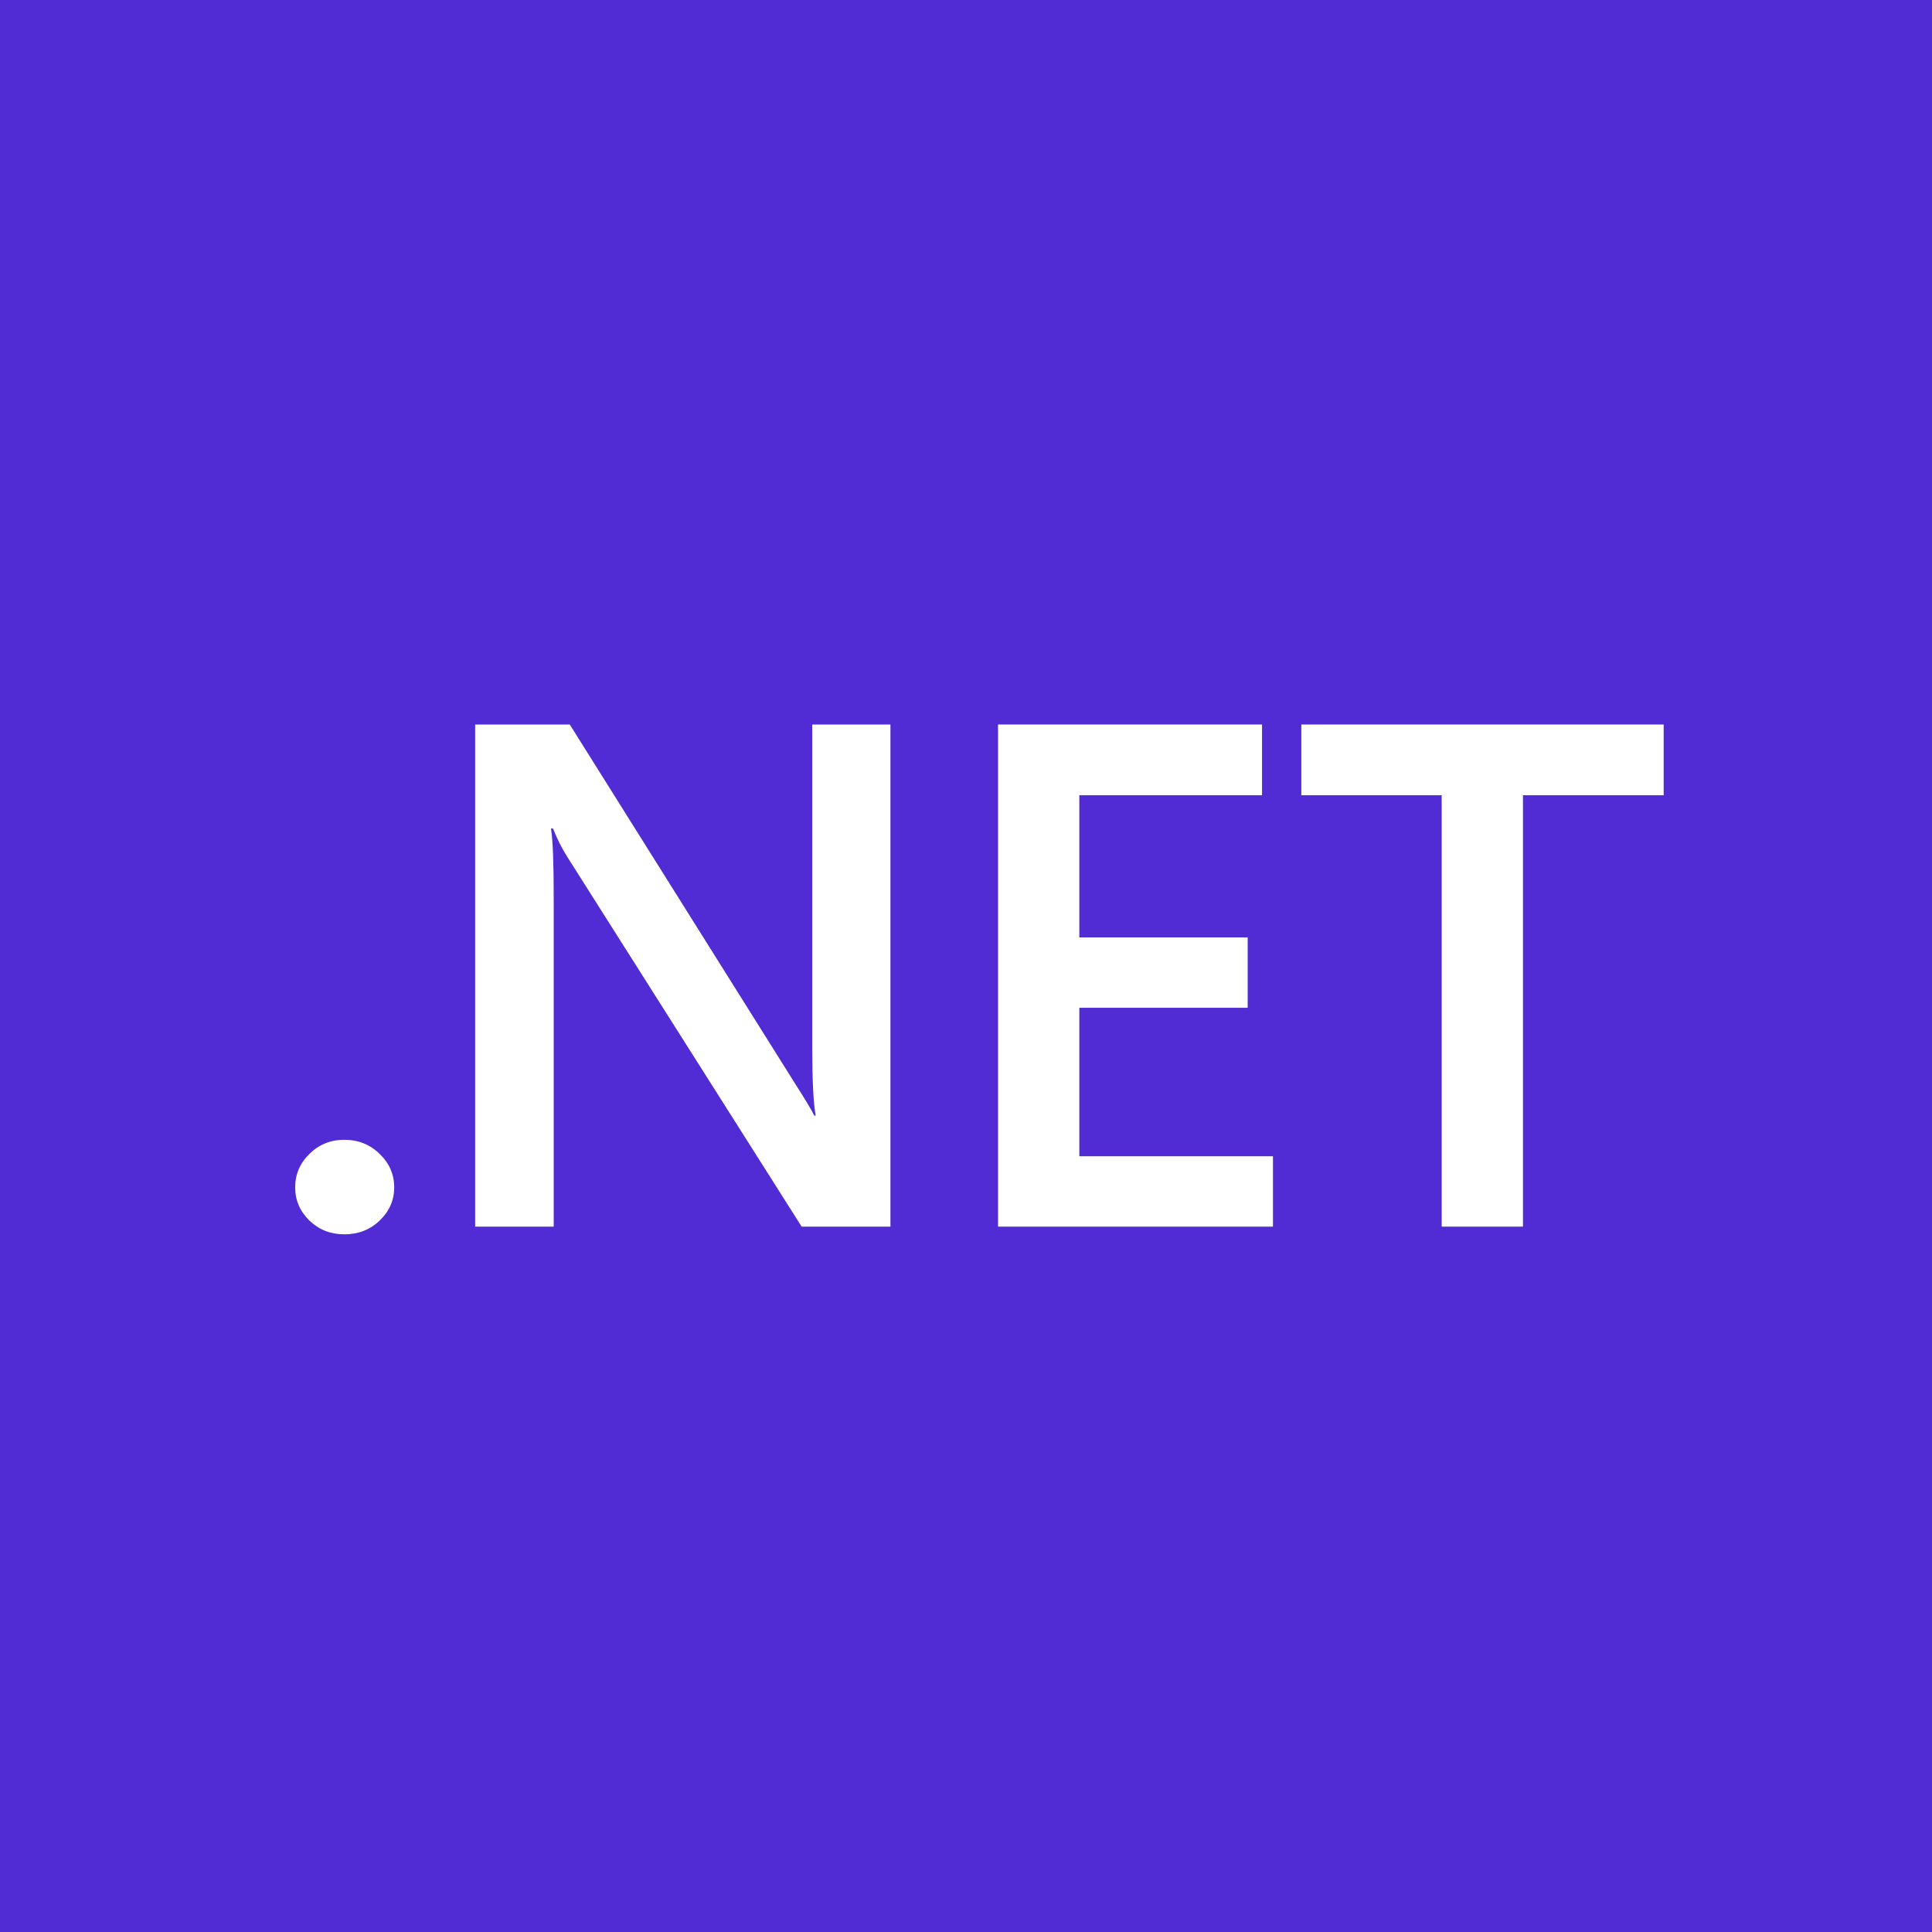
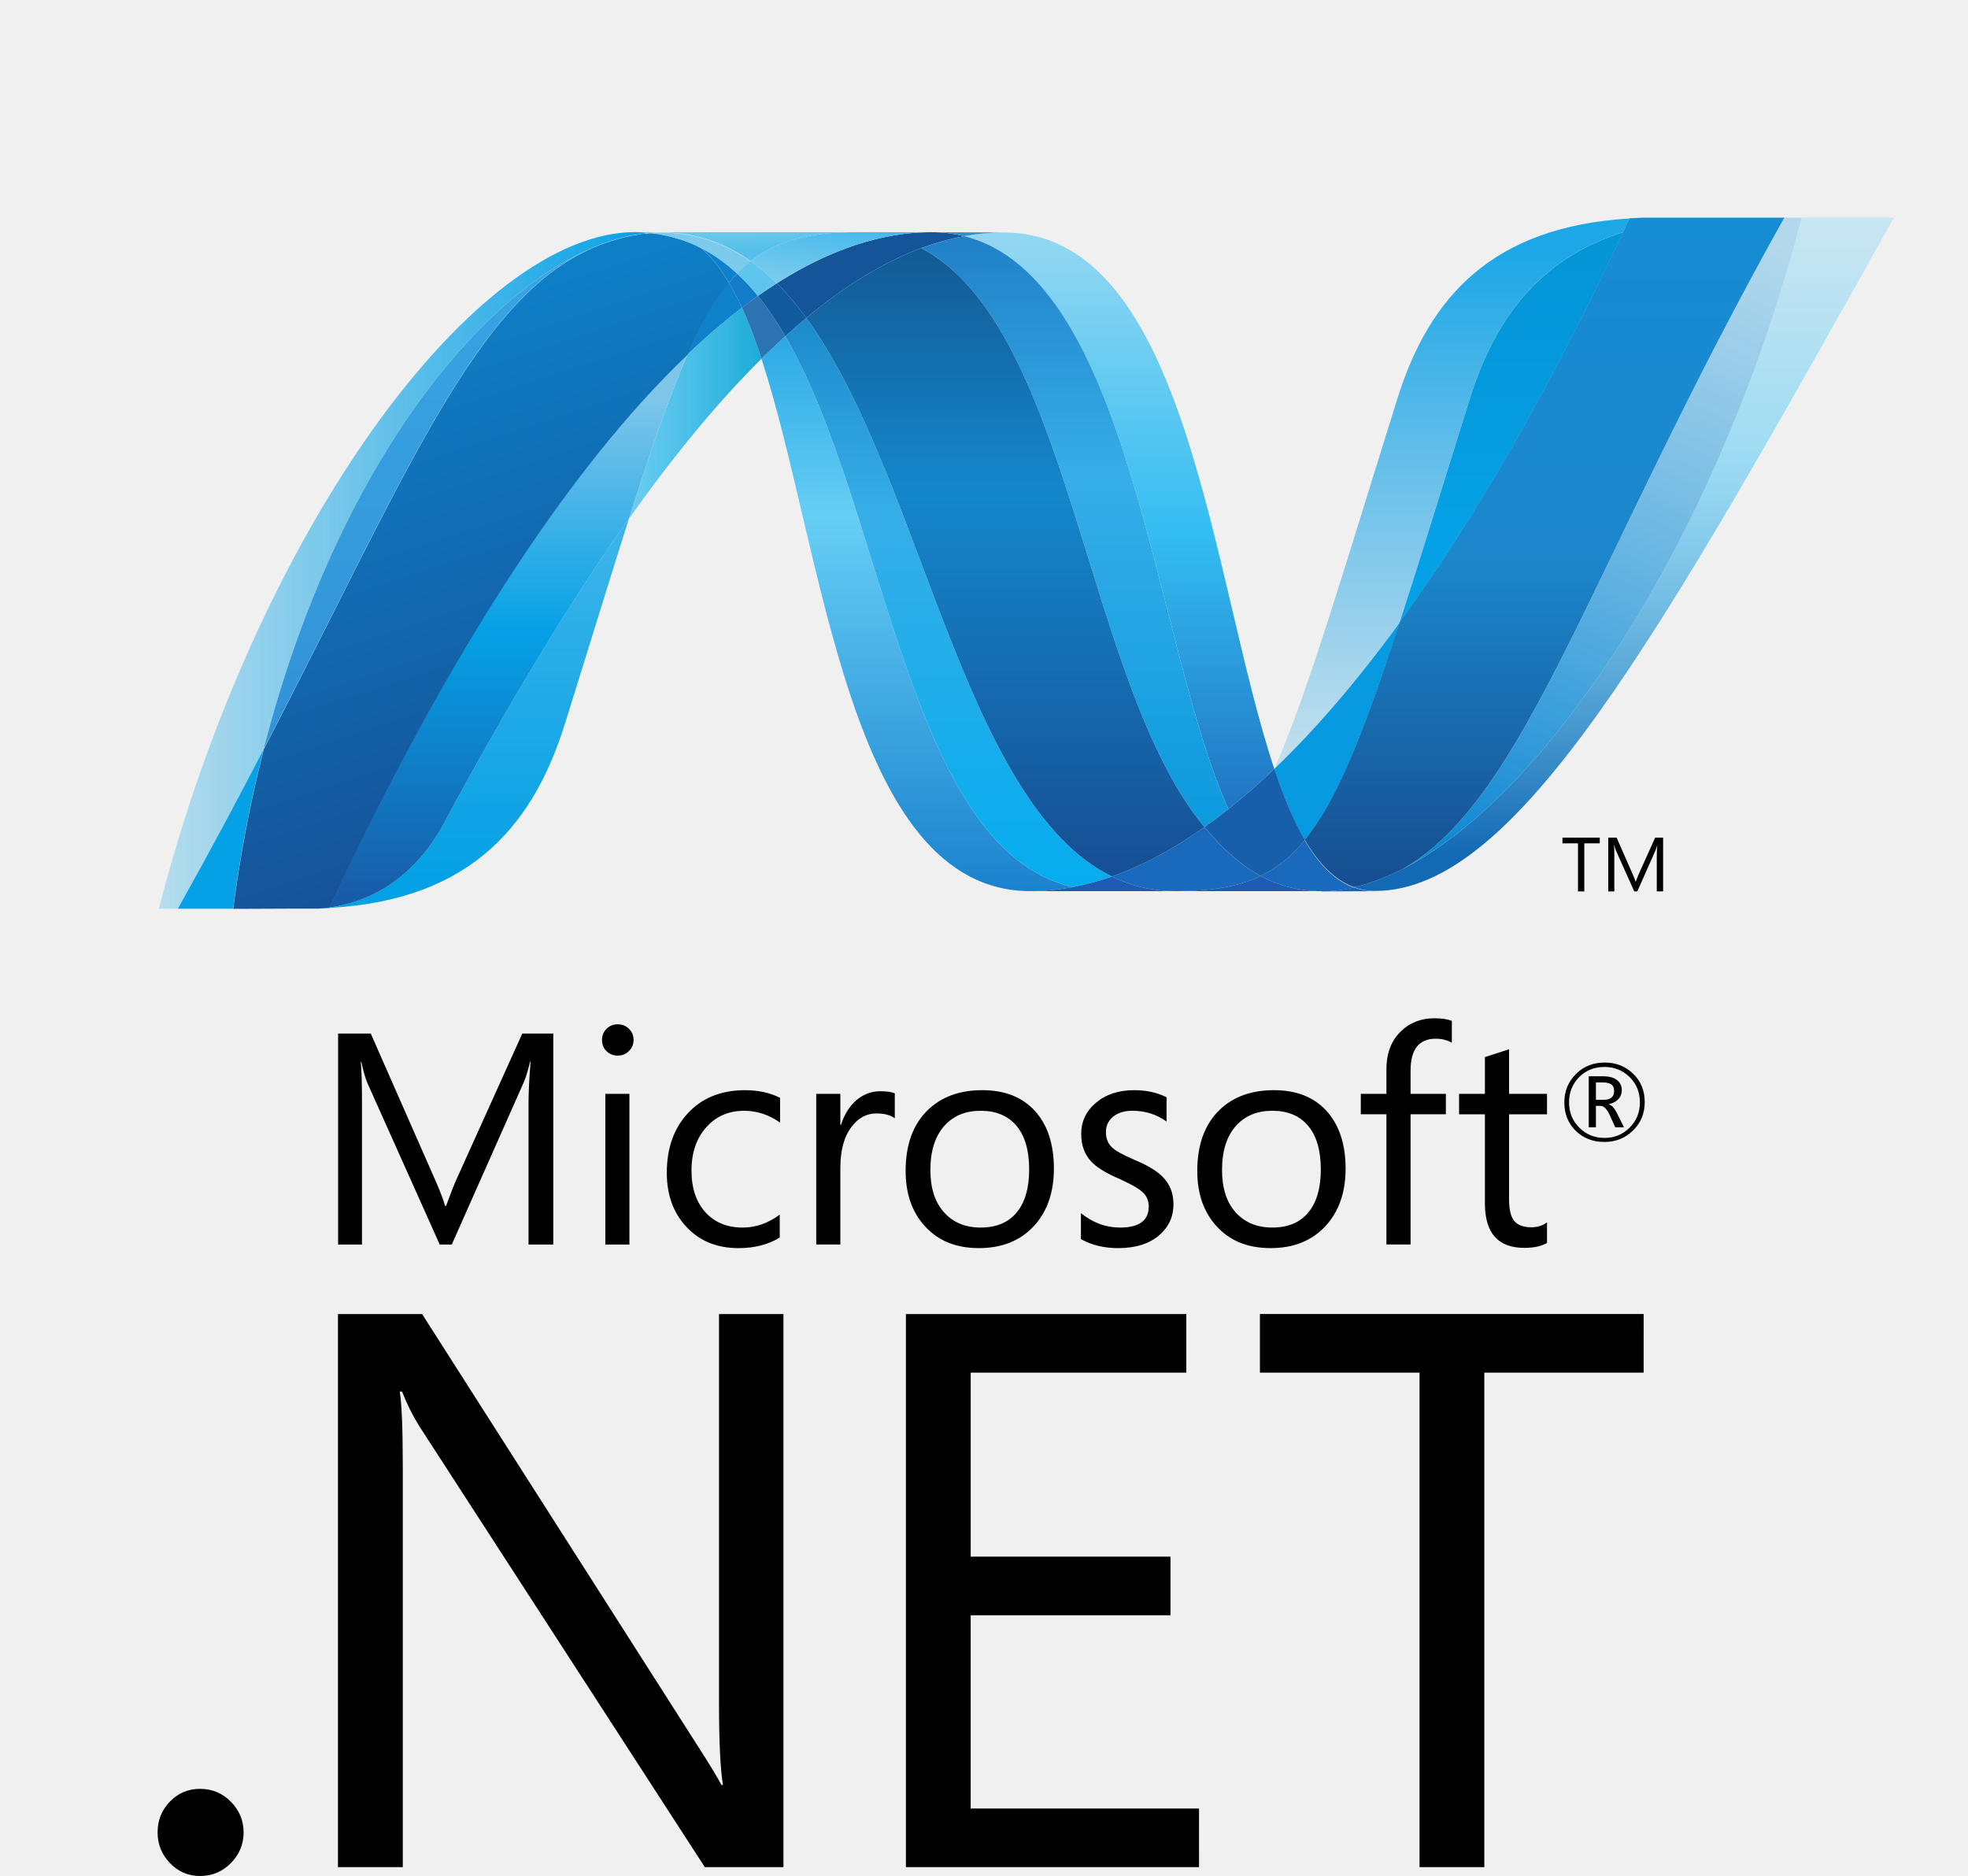
- <svg xmlns="http://www.w3.org/2000/svg" width="456" height="456" viewBox="0 0 456 456" fill="none">
-   <rect width="456" height="456" fill="#512BD4" />
-   <path d="M81.274 291.333C78.05 291.333 75.309 290.259 73.052 288.11C70.795 285.906 69.666 283.289 69.666 280.259C69.666 277.173 70.795 274.529 73.052 272.325C75.309 270.121 78.05 269.019 81.274 269.019C84.552 269.019 87.319 270.121 89.576 272.325C91.887 274.529 93.042 277.173 93.042 280.259C93.042 283.289 91.887 285.906 89.576 288.11C87.319 290.259 84.552 291.333 81.274 291.333Z" fill="white" />
-   <path d="M210.167 289.515H189.209L133.994 202.406C132.597 200.202 131.441 197.915 130.528 195.546H130.044C130.474 198.081 130.689 203.508 130.689 211.827V289.515H112.149V171H134.477L187.839 256.043C190.096 259.57 191.547 261.994 192.192 263.316H192.514C191.977 260.176 191.708 254.859 191.708 247.365V171H210.167V289.515Z" fill="white" />
-   <path d="M300.449 289.515H235.561V171H297.87V187.695H254.746V221.249H294.485V237.861H254.746V272.903H300.449V289.515Z" fill="white" />
-   <path d="M392.667 187.695H359.457V289.515H340.272V187.695H307.143V171H392.667V187.695Z" fill="white" />
+ <svg xmlns="http://www.w3.org/2000/svg" height="2383" preserveAspectRatio="xMidYMid" width="2500" viewBox="-10.631 -31.883 265.108 274.92">
+   <linearGradient id="a" x1="49.997%" x2="49.997%" y1="-19.516%" y2="129.625%">
+     <stop offset="0" stop-color="#0994dc" />
+     <stop offset=".35" stop-color="#66cef5" />
+     <stop offset=".846" stop-color="#127bca" />
+     <stop offset="1" stop-color="#127bca" />
+   </linearGradient>
+   <linearGradient id="b" x1="50.001%" x2="50.001%" y1="-19.516%" y2="129.624%">
+     <stop offset="0" stop-color="#0e76bc" />
+     <stop offset=".36" stop-color="#36aee8" />
+     <stop offset=".846" stop-color="#00adef" />
+     <stop offset="1" stop-color="#00adef" />
+   </linearGradient>
+   <linearGradient id="c" x1="49.999%" x2="49.999%" y1="110.922%" y2="-6.214%">
+     <stop offset="0" stop-color="#1c63b7" />
+     <stop offset=".5" stop-color="#33bdf2" />
+     <stop offset="1" stop-color="#33bdf2" stop-opacity=".42" />
+   </linearGradient>
+   <linearGradient id="d" x1="50.001%" x2="50.001%" y1="-19.515%" y2="129.627%">
+     <stop offset="0" stop-color="#166ab8" />
+     <stop offset=".4" stop-color="#36aee8" />
+     <stop offset=".846" stop-color="#0798dd" />
+     <stop offset="1" stop-color="#0798dd" />
+   </linearGradient>
+   <linearGradient id="e" x1="49.999%" x2="49.999%" y1="-19.521%" y2="129.627%">
+     <stop offset="0" stop-color="#124379" />
+     <stop offset=".39" stop-color="#1487cb" />
+     <stop offset=".78" stop-color="#165197" />
+     <stop offset="1" stop-color="#165197" />
+   </linearGradient>
+   <linearGradient id="f" x1="0%" y1="50.001%" y2="50.001%">
+     <stop offset="0" stop-color="#33bdf2" stop-opacity=".698" />
+     <stop offset="1" stop-color="#1dacd8" />
+   </linearGradient>
+   <linearGradient id="g" x1="50.01%" x2="50.01%" y1="94.686%" y2="-3.025%">
+     <stop offset="0" stop-color="#136ab4" />
+     <stop offset=".6" stop-color="#59caf5" stop-opacity=".549" />
+     <stop offset="1" stop-color="#59caf5" stop-opacity=".235" />
+   </linearGradient>
+   <linearGradient id="h" x1="-.001%" x2="99.999%" y1="50%" y2="50%">
+     <stop offset="0" stop-color="#05a1e6" stop-opacity=".247" />
+     <stop offset="1" stop-color="#05a1e6" />
+   </linearGradient>
+   <linearGradient id="i" x1="49.998%" x2="49.998%" y1="124.314%" y2="-9.421%">
+     <stop offset="0" stop-color="#318ed5" />
+     <stop offset="1" stop-color="#38a7e4" />
+   </linearGradient>
+   <linearGradient id="j" x1="49.999%" x2="49.999%" y1="91.2%" y2="-76.785%">
+     <stop offset="0" stop-color="#05a1e6" />
+     <stop offset="1" stop-color="#05a1e6" stop-opacity=".549" />
+   </linearGradient>
+   <linearGradient id="k" x1="50%" x2="50%" y1="100.01%" y2=".01%">
+     <stop offset="0" stop-color="#1959a6" />
+     <stop offset=".5" stop-color="#05a1e6" />
+     <stop offset=".918" stop-color="#7ec5ea" />
+     <stop offset="1" stop-color="#7ec5ea" />
+   </linearGradient>
+   <linearGradient id="l" x1="59.804%" x2="38.471%" y1="94.568%" y2="5.755%">
+     <stop offset="0" stop-color="#165096" />
+     <stop offset="1" stop-color="#0d82ca" />
+   </linearGradient>
+   <linearGradient id="m" x1="49.995%" x2="49.995%" y1="76.998%" y2="-3.299%">
+     <stop offset="0" stop-color="#05a1e6" />
+     <stop offset=".874" stop-color="#0495d6" />
+     <stop offset="1" stop-color="#0495d6" />
+   </linearGradient>
+   <linearGradient id="n" x1="65.263%" x2="34.263%" y1="-4.161%" y2="105.844%">
+     <stop offset="0" stop-color="#38a7e4" stop-opacity=".329" />
+     <stop offset=".962" stop-color="#0e88d3" />
+     <stop offset="1" stop-color="#0e88d3" />
+   </linearGradient>
+   <linearGradient id="o" x1="50.017%" x2="50.017%" y1="-.296%" y2="101.882%">
+     <stop offset="0" stop-color="#168cd4" />
+     <stop offset=".5" stop-color="#1c87cc" />
+     <stop offset="1" stop-color="#154b8d" />
+   </linearGradient>
+   <linearGradient id="p" x1="16.674%" x2="87.813%" y1="205.565%" y2="-19.836%">
+     <stop offset="0" stop-color="#97d6ee" />
+     <stop offset=".703" stop-color="#55c1ea" />
+     <stop offset="1" stop-color="#55c1ea" />
+   </linearGradient>
+   <linearGradient id="q" x1="6.89%" x2="75.783%" y1="6.3%" y2="116.771%">
+     <stop offset="0" stop-color="#7accec" />
+     <stop offset="1" stop-color="#3fb7ed" />
+   </linearGradient>
+   <linearGradient id="r" x1="49.997%" x2="49.997%" y1="6.363%" y2="127.961%">
+     <stop offset="0" stop-color="#1da7e7" />
+     <stop offset="1" stop-color="#37abe7" stop-opacity="0" />
+   </linearGradient>
+   <path d="M214.27 128.006c0-.43-.119-.737-.36-.937-.269-.216-.733-.331-1.379-.331h-.928v2.552h1.12c1.035 0 1.546-.43 1.546-1.284zm1.447 5.32h-1.276l-.814-1.795c-.413-.9-.855-1.35-1.337-1.35h-.687v3.145h-1.052v-7.484h2.107c.936 0 1.64.203 2.122.626.41.364.614.83.614 1.41 0 .516-.167.95-.503 1.31-.327.363-.798.609-1.399.736v.032c.417.098.834.556 1.24 1.382l.985 1.992zm2.33-3.668c0-1.473-.502-2.716-1.504-3.702-1.006-.985-2.233-1.48-3.68-1.48-1.494 0-2.737.495-3.722 1.489-.986.998-1.477 2.233-1.477 3.693 0 1.493.512 2.74 1.526 3.734 1.002.993 2.229 1.484 3.672 1.484 1.436 0 2.662-.495 3.673-1.501 1.01-.99 1.513-2.233 1.513-3.717zm.708-.033c0 1.653-.568 3.04-1.709 4.155-1.141 1.125-2.54 1.685-4.212 1.685-1.685 0-3.084-.552-4.196-1.636-1.113-1.1-1.665-2.482-1.665-4.159 0-1.64.565-3.018 1.693-4.15 1.129-1.13 2.536-1.693 4.217-1.693 1.648 0 3.03.54 4.15 1.615 1.15 1.104 1.722 2.494 1.722 4.183zM58.8 150.495h-3.628v-20.76c0-1.64.108-3.635.3-5.99h-.08c-.34 1.377-.651 2.375-.925 2.993l-10.543 23.757h-1.767L31.593 126.91c-.297-.659-.609-1.718-.924-3.166h-.078c.11 1.24.173 3.248.173 6.032v20.719h-3.497V119.58h4.785l9.484 21.556c.716 1.624 1.178 2.86 1.403 3.702h.15c.618-1.69 1.108-2.957 1.48-3.792l9.689-21.466h4.54v30.914zM69.957 150.494h-3.525v-22.076h3.525zm.61-29.99c0 .65-.23 1.194-.683 1.64-.446.446-.998.67-1.644.67-.63 0-1.178-.215-1.628-.645-.45-.434-.67-.986-.67-1.665 0-.638.222-1.182.67-1.623a2.24 2.24 0 0 1 1.628-.655c.646 0 1.198.213 1.644.655.454.441.683.985.683 1.623zM91.988 149.472c-1.693 1.039-3.714 1.554-6.049 1.554-3.165 0-5.713-1.05-7.66-3.149-1.89-2.036-2.842-4.666-2.842-7.889 0-3.615 1.035-6.543 3.12-8.768 2.074-2.229 4.863-3.341 8.372-3.341 1.918 0 3.62.376 5.108 1.12v3.628c-1.648-1.157-3.39-1.73-5.26-1.73-2.249 0-4.077.785-5.496 2.352-1.476 1.603-2.225 3.746-2.225 6.42 0 2.569.683 4.601 2.041 6.102 1.362 1.493 3.174 2.241 5.46 2.241 1.93 0 3.738-.634 5.43-1.897zM108.85 132c-.622-.479-1.518-.712-2.7-.712-1.435 0-2.642.642-3.619 1.938-1.108 1.448-1.66 3.452-1.66 6.012v11.255h-3.534v-22.076h3.534v4.552h.085c.52-1.612 1.321-2.851 2.392-3.73 1.002-.802 2.135-1.207 3.382-1.207.941 0 1.64.102 2.119.301v3.665zM128.543 139.496c0-2.826-.638-4.985-1.914-6.466-1.239-1.423-2.97-2.135-5.198-2.135-2.196 0-3.959.72-5.276 2.16-1.394 1.537-2.09 3.709-2.09 6.527 0 2.642.663 4.715 2 6.195 1.33 1.489 3.12 2.233 5.366 2.233 2.323 0 4.102-.756 5.32-2.261 1.195-1.472 1.792-3.554 1.792-6.253m3.623-.125c0 3.518-.993 6.344-2.973 8.462-1.987 2.127-4.662 3.19-8.024 3.19-3.312 0-5.95-1.063-7.884-3.19-1.894-2.049-2.847-4.756-2.847-8.122 0-3.84 1.076-6.801 3.235-8.903 1.996-1.95 4.666-2.932 8.012-2.932 3.292 0 5.864 1.026 7.717 3.059 1.836 2.044 2.764 4.858 2.764 8.436M149.69 144.588c0 1.807-.675 3.304-2.029 4.498-1.476 1.292-3.504 1.939-6.056 1.939-2.09 0-3.922-.438-5.476-1.33v-3.799c1.73 1.407 3.64 2.115 5.738 2.115 2.797 0 4.2-1.03 4.2-3.084 0-.863-.308-1.579-.929-2.13-.621-.565-1.828-1.24-3.623-2.03-1.849-.809-3.166-1.639-3.942-2.502-.933-1.023-1.403-2.351-1.403-3.987 0-1.833.732-3.358 2.18-4.573 1.451-1.218 3.316-1.828 5.606-1.828 1.755 0 3.325.344 4.72 1.035v3.558c-1.456-1.051-3.12-1.575-5.01-1.575-1.17 0-2.11.292-2.81.86-.707.58-1.063 1.32-1.063 2.224 0 .978.298 1.738.888 2.282.523.503 1.635 1.117 3.312 1.832 1.885.79 3.247 1.608 4.077 2.446 1.076 1.06 1.62 2.409 1.62 4.049M171.285 139.496c0-2.826-.638-4.985-1.918-6.466-1.235-1.423-2.97-2.135-5.194-2.135-2.196 0-3.959.72-5.284 2.16-1.39 1.537-2.082 3.709-2.082 6.527 0 2.642.663 4.715 1.988 6.195 1.345 1.489 3.137 2.233 5.378 2.233 2.327 0 4.102-.756 5.32-2.261 1.194-1.472 1.792-3.554 1.792-6.253m3.631-.125c0 3.518-1.002 6.344-2.985 8.462-1.98 2.127-4.654 3.19-8.016 3.19-3.317 0-5.955-1.063-7.889-3.19-1.893-2.049-2.846-4.756-2.846-8.122 0-3.84 1.083-6.801 3.23-8.903 1.996-1.95 4.671-2.932 8.02-2.932 3.293 0 5.86 1.026 7.71 3.059 1.84 2.044 2.776 4.858 2.776 8.436M190.486 120.917c-.695-.385-1.467-.581-2.347-.581-2.474 0-3.701 1.558-3.701 4.679v3.402h5.173v2.994h-5.173v19.082H180.9V131.41h-3.754v-2.994h3.754v-3.578c0-2.43.745-4.336 2.258-5.71 1.296-1.194 2.883-1.787 4.768-1.787 1.093 0 1.943.131 2.56.385zM204.433 150.271c-.834.479-1.947.716-3.321.716-3.852 0-5.778-2.172-5.778-6.515v-13.058h-3.787v-2.998h3.787v-5.386c1.128-.356 2.302-.744 3.541-1.145v6.531h5.558v2.998h-5.558v12.457c0 1.48.242 2.54.748 3.153.512.634 1.346.945 2.524.945.879 0 1.64-.236 2.286-.712z" />
+   <g>
+     <path d="M13.414 236.653c0 1.73-.617 3.226-1.864 4.49-1.244 1.26-2.753 1.894-4.524 1.894-1.73 0-3.202-.634-4.408-1.894-1.207-1.264-1.808-2.76-1.808-4.49 0-1.78.601-3.28 1.808-4.523 1.206-1.248 2.678-1.865 4.408-1.865 1.771 0 3.28.626 4.524 1.89 1.247 1.263 1.864 2.764 1.864 4.498M92.531 241.737H81.007l-41.833-64.604a29.646 29.646 0 0 1-2.536-5.088h-.344c.298 1.73.45 5.443.45 11.132v58.56h-9.5v-81.053h12.33l40.582 63.586c1.616 2.523 2.72 4.33 3.28 5.419h.226c-.377-2.332-.573-6.307-.573-11.918v-57.087h9.443v81.053zM153.436 241.737h-42.958v-81.053h41.093v8.589h-31.6v26.962h29.282v8.593H119.97v28.316h33.465zM218.595 169.274h-23.347v72.464h-9.497v-72.464H162.36v-8.593h56.236z" />
+   </g>
+   <g>
+     <path d="M88.5 20.689c9.164 28.026 12.636 78.022 39.436 78.022 2.04 0 4.102-.2 6.171-.594-24.362-5.68-27.25-55.132-42.115-80.741a123.34 123.34 0 0 0-3.493 3.313" fill="url(#a)" transform="translate(.81)" />
+     <path d="M91.992 17.376c14.866 25.609 17.753 75.061 42.115 80.741 1.914-.351 3.832-.883 5.754-1.554C117.994 85.85 111.95 37.828 95.067 14.71a105.202 105.202 0 0 0-3.075 2.667" fill="url(#b)" transform="translate(.81)" />
+     <path d="M114.221 2.145c-2.036 0-4.102.2-6.175.594-5.423 1.022-10.931 3.357-16.485 6.89 1.517 1.497 2.96 3.21 4.318 5.08 5.648-4.687 11.26-8.15 16.85-10.232a37.568 37.568 0 0 1 6.285-1.747 19.364 19.364 0 0 0-4.793-.585" fill="#14559a" />
+     <path d="M156.931 86.687a98.185 98.185 0 0 0 6.724-5.893c-9.312-27.896-12.645-78.607-39.633-78.607-1.93 0-3.877.18-5.82.54 24.583 6.114 27.732 59.598 38.73 83.96" fill="url(#c)" transform="translate(.81)" />
+     <path d="M119.013 2.728a19.382 19.382 0 0 0-4.793-.584l10.613.039c-1.93 0-3.877.18-5.82.544" fill="#3092c4" />
+     <path d="M157.27 92.613c-1.055-1.006-2.057-2.11-3.043-3.288-4.54 3.214-9.062 5.652-13.556 7.238a20.881 20.881 0 0 0 5.054 1.722 21.42 21.42 0 0 0 4.307.426c5.042 0 9.03-.597 12.424-2.225-1.869-1.01-3.583-2.32-5.186-3.873" fill="#1969bc" />
+     <path d="M111.917 4.481c22.018 11.516 23.932 63.668 41.501 84.844a74.585 74.585 0 0 0 3.51-2.638c-10.998-24.362-14.143-77.85-38.721-83.96a38.06 38.06 0 0 0-6.29 1.754" fill="url(#d)" transform="translate(.81)" />
+     <path d="M95.067 14.71c16.882 23.118 22.927 71.139 44.794 81.853 4.495-1.586 9.018-4.024 13.557-7.238-17.569-21.176-19.483-73.328-41.501-84.844-5.59 2.078-11.202 5.541-16.85 10.228" fill="url(#e)" transform="translate(.81)" />
+     <path d="M77.698 20.014c-2.646 5.983-5.349 13.847-8.617 24.112C75.58 34.97 82.058 27.08 88.5 20.69c-.887-2.728-1.84-5.243-2.867-7.485a96.763 96.763 0 0 0-7.934 6.81" fill="url(#f)" transform="translate(.81)" />
+     <path d="M88.789 11.479a90.096 90.096 0 0 0-2.344 1.726c1.027 2.241 1.976 4.756 2.863 7.484a135.88 135.88 0 0 1 3.492-3.313c-1.247-2.143-2.572-4.122-4.011-5.897" fill="#2b74b1" />
+     <path d="M91.56 9.63a76.239 76.239 0 0 0-2.772 1.848c1.44 1.775 2.765 3.754 4.016 5.901a93.62 93.62 0 0 1 3.076-2.67c-1.358-1.869-2.802-3.583-4.32-5.08" fill="#125a9e" />
+     <path d="M240.937.011c-12.453 48.025-38.463 86.598-60.27 96.323h-.04c-.397.18-.79.344-1.178.503-.054.033-.103.037-.144.056-.114.046-.22.082-.335.128-.054.032-.102.043-.151.062-.184.066-.364.121-.544.193-.078.033-.151.053-.225.079a2.734 2.734 0 0 1-.27.088c-.082.032-.168.056-.262.092-.078.032-.16.046-.233.078-.16.046-.306.085-.466.14-.066 0-.127.036-.196.054-.099.032-.21.055-.316.085-.073.032-.134.043-.212.059-.11.032-.233.062-.344.088l-.417.092a8.879 8.879 0 0 0 3.12.548c20.678 0 41.526-37.056 76.023-98.679h-13.545z" fill="url(#g)" transform="translate(.81)" />
+     <path d="M64.591 4.094c.013 0 .03-.032.037-.032.017 0 .042 0 .05-.032h.026c.114-.04.22-.085.335-.128.03 0 .045 0 .066-.032.029 0 .057-.033.086-.037.122-.039.245-.085.36-.127h.019c.274-.082.528-.184.793-.279.038 0 .074-.032.119-.032.11-.036.225-.075.34-.101.053-.033.106-.033.155-.05.118-.035.233-.075.343-.101.05 0 .094-.033.131-.036.38-.105.757-.203 1.137-.294.053 0 .098-.033.155-.036.11-.032.213-.05.332-.066.049-.032.106-.032.163-.049.11-.032.217-.036.336-.062h.077c.23-.047.463-.085.692-.128h.139c.11-.032.208-.036.319-.056.06 0 .122-.032.18-.032.102 0 .204-.033.306-.046.054 0 .106 0 .168-.033.241-.032.49-.045.744-.065a22.972 22.972 0 0 0-2.2-.115c-23.286 0-55.37 43.207-69.822 99.161h2.785c4.625-8.248 8.78-16.051 12.58-23.376 10.121-39.633 30.737-66.661 49.05-73.822" fill="url(#h)" transform="translate(.81)" />
+     <path d="M78.509 20.014a96.72 96.72 0 0 1 7.934-6.81 37.464 37.464 0 0 0-1.89-3.652c-2.13 2.585-4.077 5.996-6.044 10.462" fill="#0d82ca" />
+     <path d="M80.422 4.422c1.521 1.276 2.883 3.03 4.13 5.133.393-.483.79-.929 1.203-1.346-1.73-1.615-3.6-2.94-5.628-3.938.082.045.164.082.249.118 0 0 .032.032.046.032" fill="#0d82ca" />
+     <path d="M15.54 77.915C36.774 36.998 46.834 11.102 64.591 4.092c-18.309 7.166-38.929 34.194-49.05 73.823" fill="url(#i)" transform="translate(.81)" />
+     <path d="M85.753 8.208c-.413.421-.805.863-1.202 1.346a37.992 37.992 0 0 1 1.894 3.651 90.096 90.096 0 0 1 2.343-1.725 31.882 31.882 0 0 0-3.035-3.272" fill="#127bca" />
+     <path d="M25.18 101.107c-.131.033-.262.033-.385.046h-.073c-.111 0-.226.033-.328.033h-.053c-.266.032-.528.032-.781.052h-.082c21.491-.601 31.314-11.361 36.19-26.967 3.705-11.831 6.747-21.798 9.414-30.161-9.002 12.67-18.044 27.773-27.135 44.692-4.384 8.154-11.05 11.56-16.768 12.29" fill="url(#j)" transform="translate(.81)" />
+     <path d="M25.18 101.099c5.717-.728 12.383-4.13 16.767-12.29 9.091-16.914 18.138-32.021 27.13-44.691 3.272-10.27 5.972-18.13 8.622-24.113-17.925 17.062-35.92 45.432-52.52 81.086" fill="url(#k)" transform="translate(.81)" />
+     <path d="M16.35 77.916c-3.8 7.324-7.955 15.127-12.58 23.376h8.101A198.004 198.004 0 0 1 16.35 77.92" fill="#05a1e6" />
+     <path d="M71.454 2.326c-.066 0-.115.032-.172.032-.098.033-.2.033-.303.043-.06 0-.118 0-.18.033-.11.032-.212.035-.319.056-.049 0-.098 0-.139.032-.233.039-.462.082-.69.121h-.078c-.119.033-.226.05-.336.066-.057.032-.114.032-.168.045-.11.033-.22.046-.327.066-.057.032-.102.032-.155.035-.38.092-.757.19-1.137.295-.04 0-.082.032-.131.039-.114.032-.225.065-.344.101-.049.033-.106.033-.155.046a9.466 9.466 0 0 0-.34.101c-.044 0-.081.032-.122.032-.262.098-.52.197-.79.278-.114.036-.237.082-.36.125-.049.032-.093.04-.15.062-.115.036-.23.082-.336.124-.04.033-.082.036-.11.053-17.757 7.01-27.818 32.905-49.051 73.822a197.146 197.146 0 0 0-4.478 23.373h1.137c3.202 0 4.106-.033 7.79-.033H23.581c.253-.032.515-.032.78-.053h.05c.11 0 .22-.032.327-.032h.078c.118 0 .253-.032.384-.046 16.6-35.654 34.594-64.024 52.52-81.086 1.97-4.465 3.913-7.876 6.04-10.457-1.244-2.102-2.606-3.86-4.127-5.136s-.041 0-.044-.033c-.087-.035-.168-.078-.254-.12-.086-.047-.16-.083-.25-.128a2.707 2.707 0 0 1-.245-.118c-.106-.033-.192-.079-.286-.121-.078-.033-.147-.066-.225-.098a9.571 9.571 0 0 1-.47-.197c-.07-.032-.135-.05-.2-.075a6.68 6.68 0 0 1-.353-.14c-.057-.033-.122-.04-.188-.063-.167-.056-.331-.115-.486-.167h-.041c-.188-.062-.372-.108-.564-.16-.045-.033-.082-.033-.127-.04-.168-.045-.315-.09-.474-.133-.04 0-.078-.033-.11-.033a16.794 16.794 0 0 0-1.183-.258c-.04 0-.081-.033-.122-.033a6.982 6.982 0 0 0-.511-.082c-.042-.032-.066-.032-.102-.032a13.62 13.62 0 0 0-.606-.079h-.106c-.164-.032-.315-.035-.466-.052-.258.032-.503.046-.745.069" fill="url(#l)" transform="translate(.81)" />
+     <path d="M192.294 26.598c-4.085 13.087-7.394 23.883-10.273 32.766 11.21-15.426 22.252-34.832 32.767-57.226-12.265 3.852-18.809 12.67-22.494 24.46" fill="url(#m)" transform="translate(.81)" />
+     <path d="M182.377 95.516c-.572.292-1.145.569-1.71.818 21.807-9.725 47.817-48.298 60.27-96.323h-2.524c-28.61 51.108-37.812 85.322-56.036 95.505" fill="url(#n)" transform="translate(.81)" />
+     <path d="M168.948 91.223c4.744-5.791 8.609-15.635 13.885-31.859-6.086 8.36-12.212 15.545-18.343 21.406 0 .032 0 .032-.032.052 1.338 4.008 2.806 7.545 4.478 10.4" fill="#079ae1" />
+     <path d="M168.948 91.223c-1.615 1.97-3.325 3.472-5.226 4.584-.418.242-.839.47-1.268.68a18.375 18.375 0 0 0 6.653 2.097c.36.036.716.069 1.088.095h.066c.167 0 .344 0 .524.032H172.559c.065 0 .133 0 .199-.032.127 0 .262 0 .392-.033h.194c.134 0 .281-.032.425-.046h.033c.042 0 .088-.032.13-.032.15-.033.308-.046.455-.069h.134c.166-.032.339-.053.51-.085h.083c.343-.066.678-.13 1.018-.216-2.814-1.03-5.17-3.46-7.198-6.92" fill="#1969bc" />
+     <path d="M128.746 98.711c2.041 0 4.102-.2 6.172-.597 1.914-.347 3.832-.88 5.754-1.55a20.92 20.92 0 0 0 5.05 1.722 21.46 21.46 0 0 0 4.311.425z" fill="#1e5cb3" />
+     <path d="M150.033 98.711c5.039 0 9.03-.597 12.42-2.225a18.38 18.38 0 0 0 6.654 2.099c.36.035.716.068 1.088.094h.066c.167 0 .344 0 .524.033h.611-21.377z" fill="#1e5cb3" />
+     <path d="M171.408 98.711h1.166c.07 0 .134 0 .2-.032.127 0 .262 0 .397-.033h.193c.134 0 .281-.032.421-.045h.036c.043 0 .085-.032.128-.032.15-.033.307-.046.454-.07.049 0 .088 0 .14-.032.167-.032.34-.049.512-.081h.082c.343-.066.678-.131 1.018-.216a8.883 8.883 0 0 0 3.12.548l-7.86.032z" fill="#1d60b5" />
+     <path d="M164.471 80.823v-.033a98.108 98.108 0 0 1-6.723 5.893 77.224 77.224 0 0 1-3.513 2.638c.985 1.178 1.988 2.282 3.043 3.289 1.603 1.553 3.316 2.862 5.185 3.872.426-.21.851-.438 1.264-.679 1.906-1.112 3.615-2.613 5.23-4.584-1.672-2.855-3.14-6.392-4.478-10.4" fill="#175fab" />
+     <path d="M230.422.011h-12.701c-.686.033-1.353.056-2.011.098-.311.667-.63 1.334-.937 2.005-10.514 22.394-21.556 41.8-32.766 57.226-5.272 16.223-9.14 26.067-13.884 31.858 2.028 3.46 4.388 5.893 7.193 6.924.082-.033.148-.033.221-.05h.046c.049 0 .102-.032.155-.032.114-.033.237-.053.352-.088.073-.033.134-.036.208-.06.107-.032.217-.055.315-.081.066-.033.131-.043.196-.056.164-.053.311-.092.467-.141.073-.032.151-.06.233-.079.09-.032.18-.055.262-.094.094-.033.188-.05.27-.085.073-.033.15-.053.22-.082.184-.066.364-.121.548-.193.05 0 .099-.046.152-.056.11-.046.225-.082.335-.131.04-.033.09-.036.143-.053.385-.16.781-.324 1.178-.503h.041a33.419 33.419 0 0 0 1.706-.818c18.227-10.183 27.43-44.397 56.04-95.505h-7.991z" fill="url(#o)" transform="translate(.81)" />
+     <path d="M73.01 2.257c.045 0 .085 0 .13.032.11 0 .22 0 .331.036h.11c.201.032.402.05.606.079.037 0 .07 0 .102.032.168.032.34.06.511.085.038 0 .086.033.127.033.393.078.794.16 1.178.261.037 0 .074.033.106.033.164.039.311.088.475.134.05 0 .086.032.13.04.193.049.373.098.561.16.008 0 .02 0 .041.032.16.049.323.111.491.167.066.032.127.046.188.062.115.05.242.098.352.144.066 0 .13.046.2.07.151.068.31.13.466.195.082.033.151.07.23.099.09.046.183.088.281.12.082.04.172.082.25.118.086.047.167.082.25.128 2.028.998 3.897 2.327 5.627 3.939a18.272 18.272 0 0 1 1.995-1.812C83.965 3.76 79.68 2.23 74.735 2.23c-.572 0-1.145.033-1.726.076" fill="#7dcbec" />
+     <path d="M85.753 8.208a31.884 31.884 0 0 1 3.035 3.272A70.897 70.897 0 0 1 91.56 9.63a29.254 29.254 0 0 0-3.816-3.235 17.858 17.858 0 0 0-1.992 1.812" fill="#5ec5ed" />
+     <path d="M72.198 6.285c.58.049 1.153.07 1.726.07 4.944 0 9.23-1.53 13.013-4.21 3.992 3.15 8.817 4.25 15.52 4.25h-32.46c.75 0 1.481-.045 2.201-.11" fill="url(#p)" transform="matrix(1 0 0 -1 .81 8.541)" />
+     <path d="M102.457 9.63c-6.703 0-11.528-1.1-15.52-4.25a29.485 29.485 0 0 0 3.812-3.234c5.557 3.533 11.062 5.873 16.49 6.895a33.46 33.46 0 0 0 6.17.589z" fill="url(#q)" transform="matrix(1 0 0 -1 .81 11.776)" />
+     <path d="M182.021 59.372c2.883-8.89 6.184-19.683 10.277-32.774 3.69-11.795 10.22-20.612 22.485-24.46.324-.659.63-1.338.945-2.004-19.994 1.198-29.339 11.369-34.042 26.431-8.224 26.296-13.206 43.342-18.003 54.204 6.127-5.856 12.253-13.046 18.338-21.397" fill="url(#r)" transform="translate(.81)" />
+     <path d="M212.165 91.706h-2.266v7.043h-.924v-7.043H206.7v-.838h5.464zM221.442 98.747h-.92v-5.292c0-.417.032-.928.075-1.53-.095.36-.173.61-.245.77l-2.683 6.052h-.45l-2.69-6.007c-.08-.167-.158-.438-.243-.814h-.032c.032.317.043.83.043 1.542v5.28h-.884v-7.881h1.22l2.416 5.5c.183.413.298.732.356.945h.036c.16-.434.29-.757.38-.97l2.466-5.475h1.161v7.88z" />
+   </g>
</svg>
